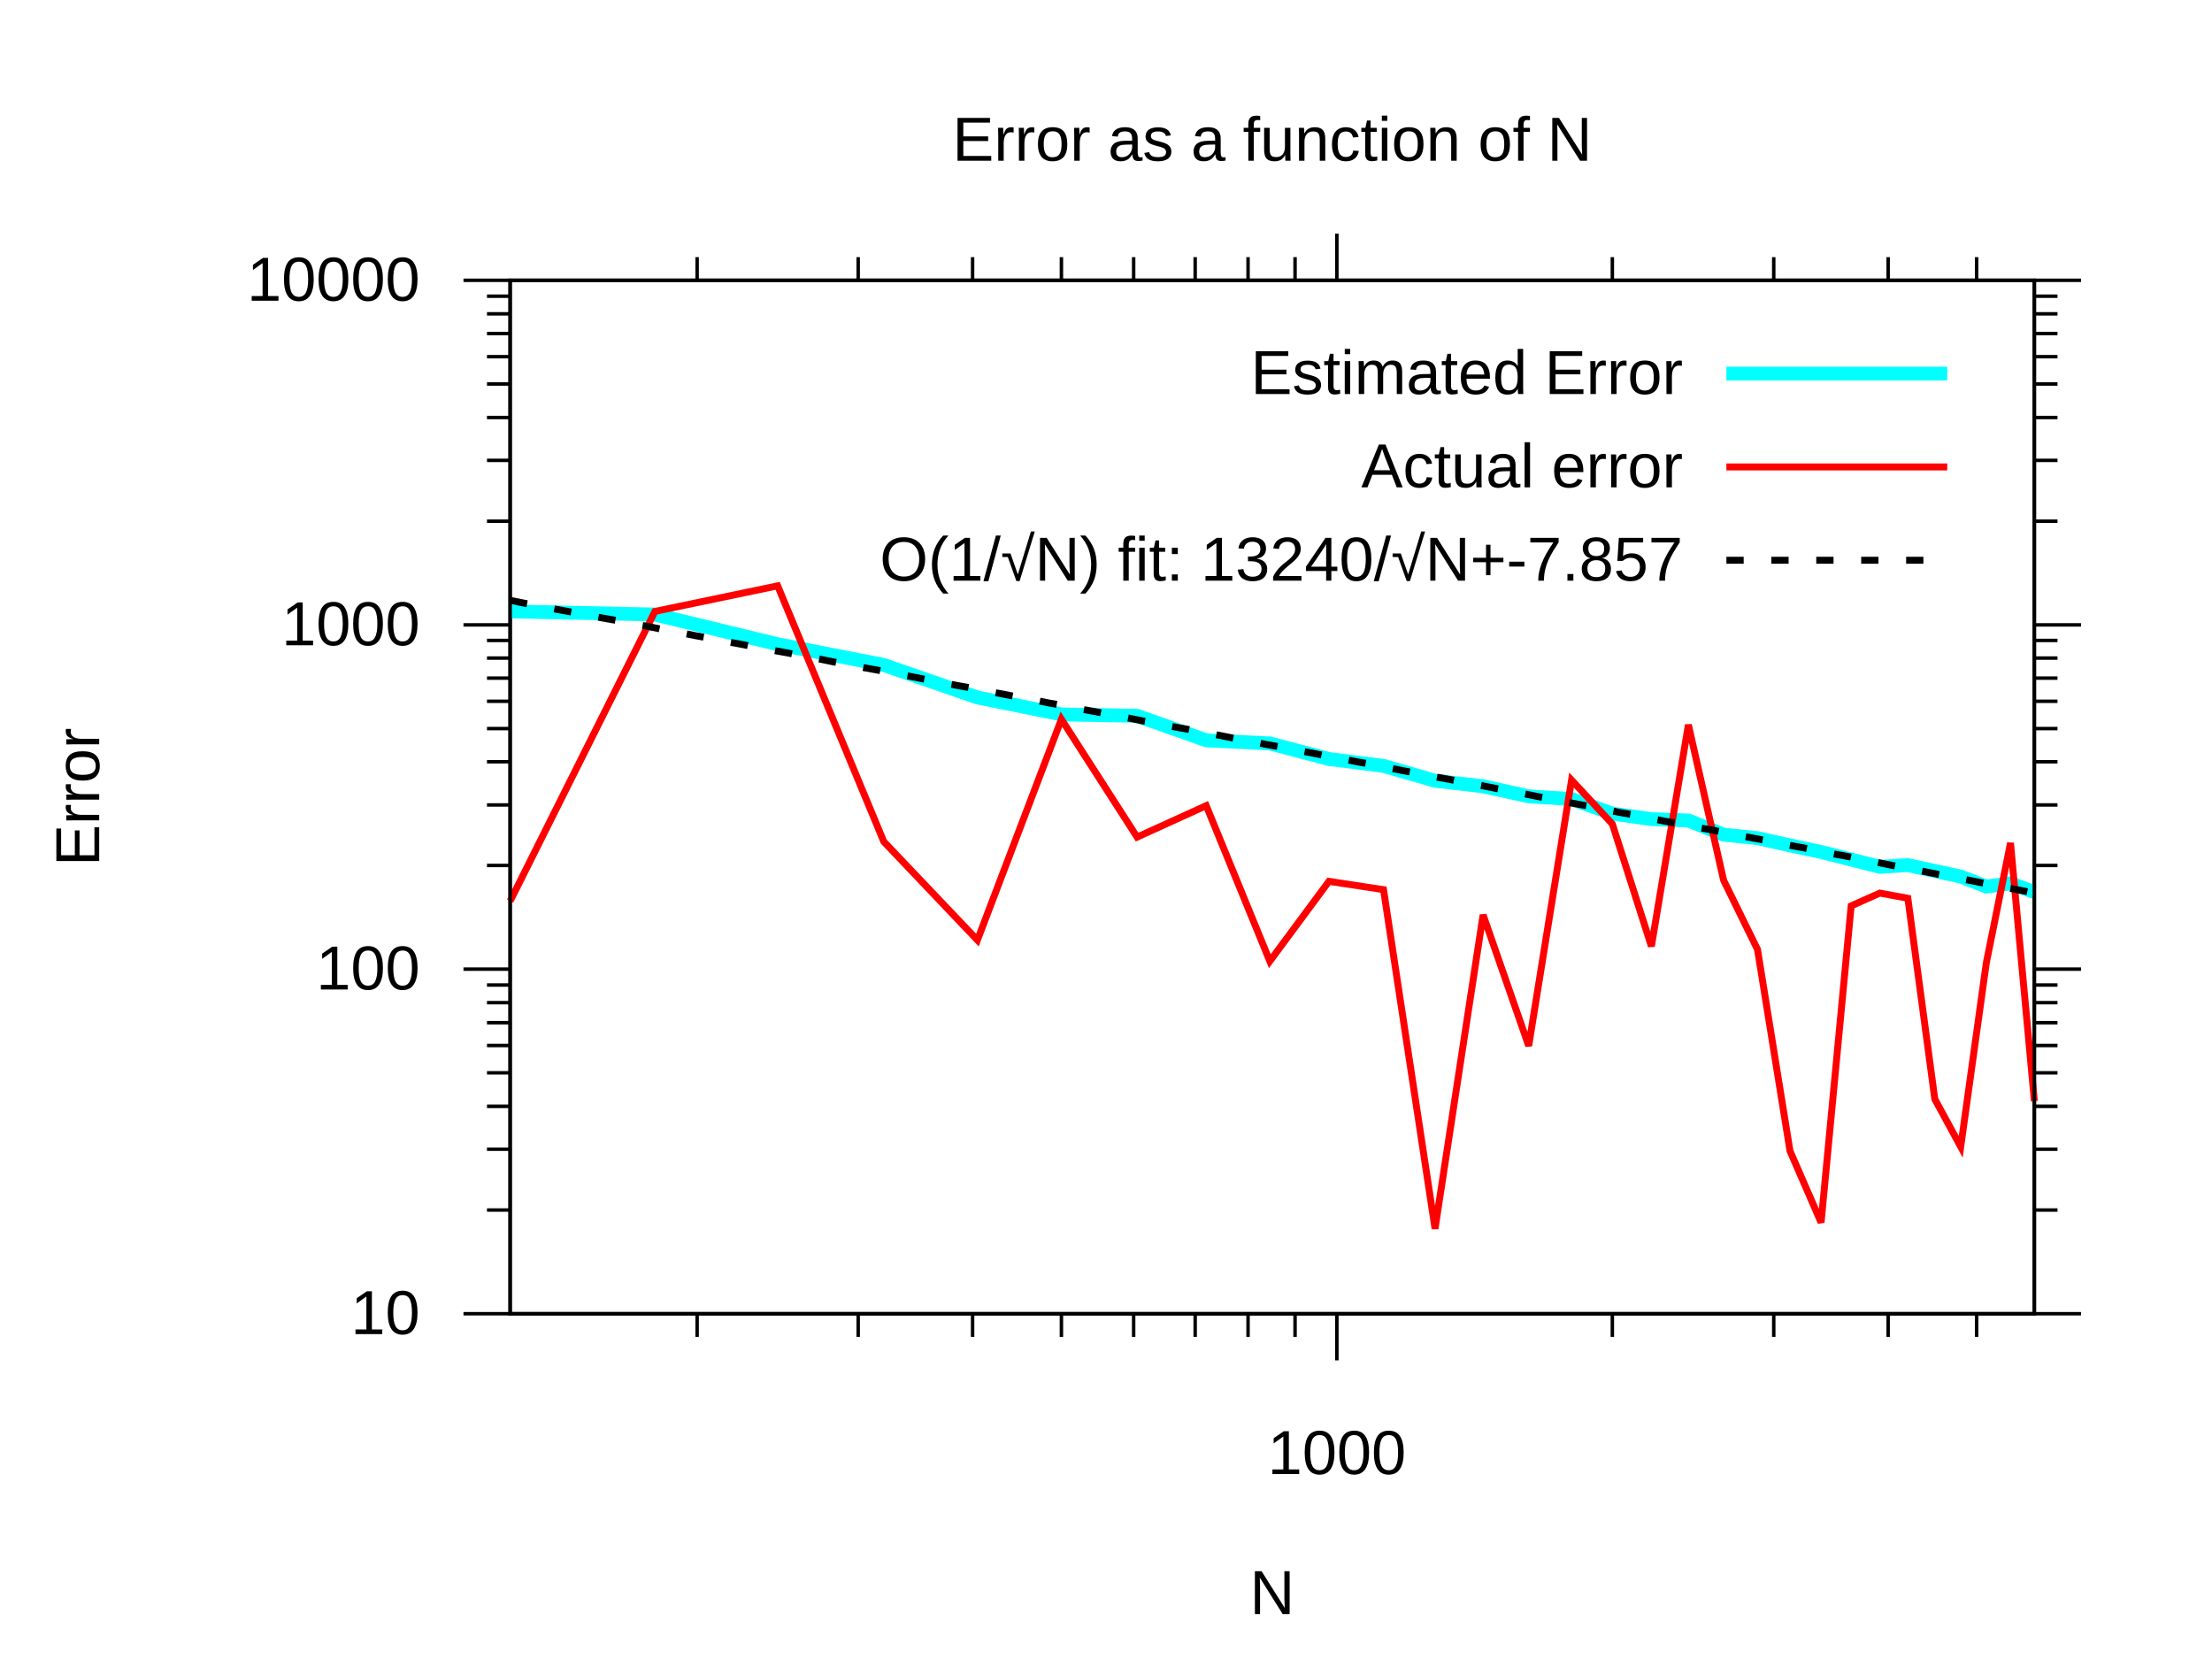
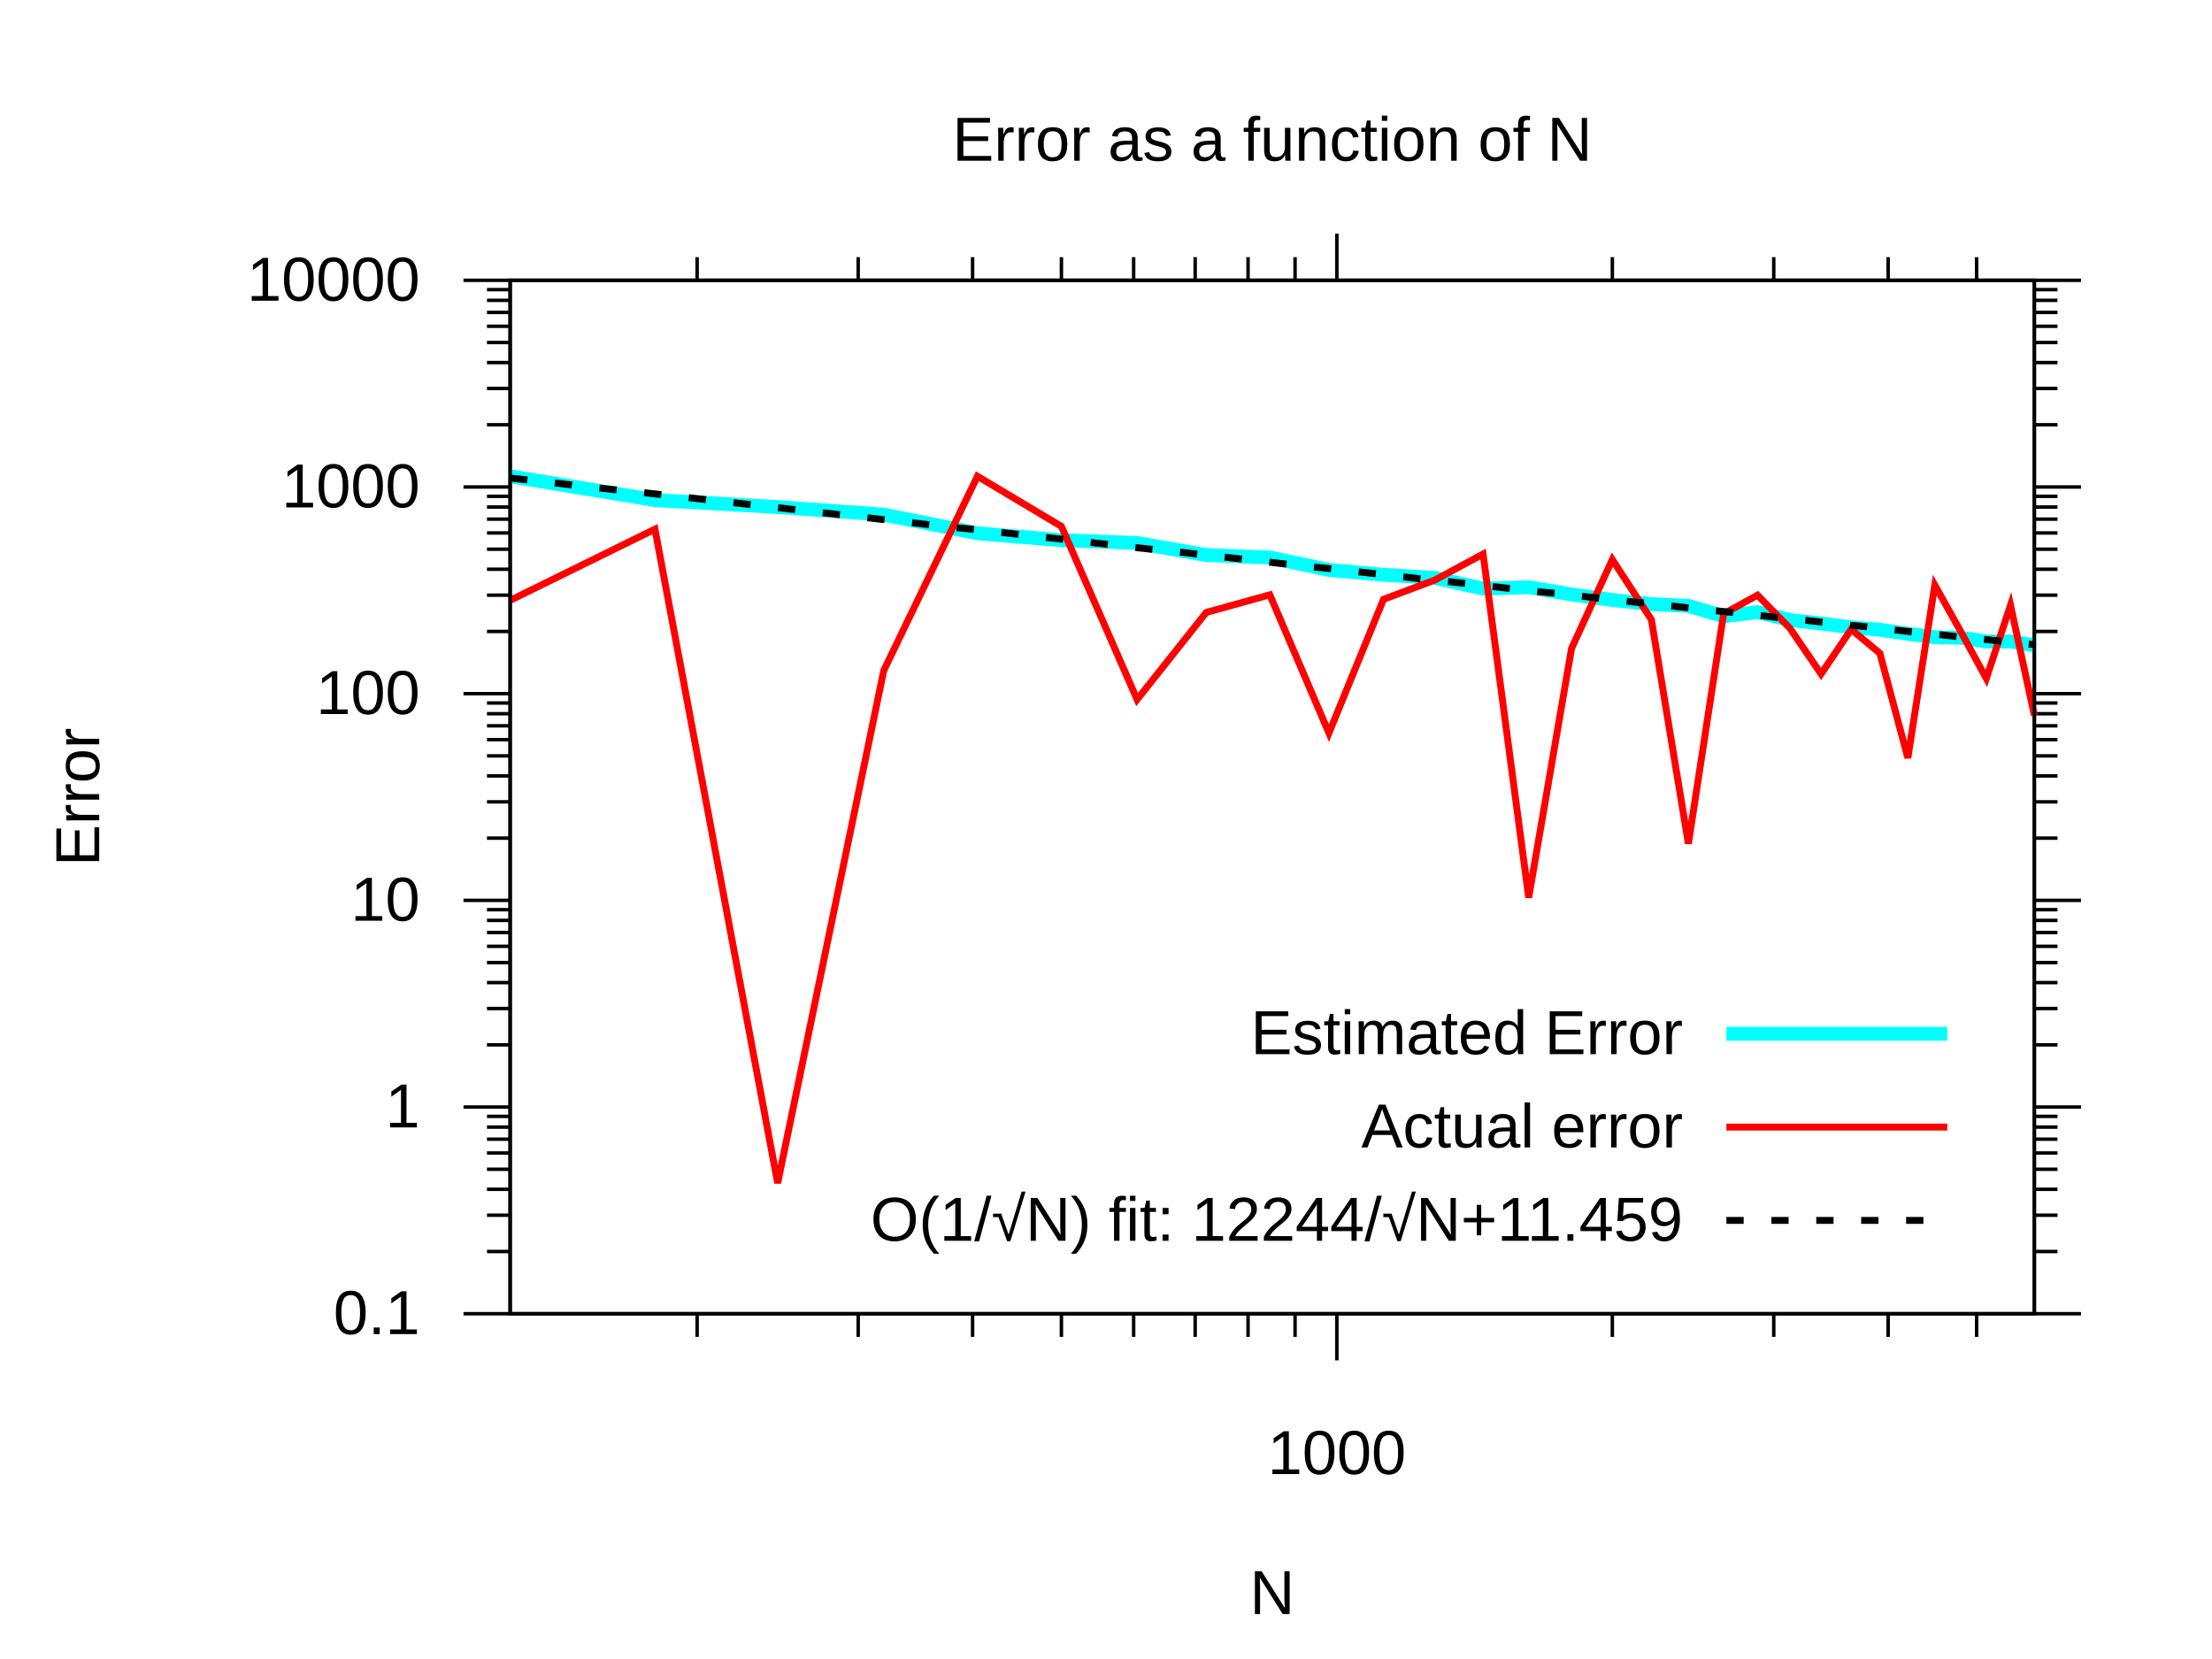
<svg xmlns="http://www.w3.org/2000/svg" xmlns:xlink="http://www.w3.org/1999/xlink" width="640" height="480" viewBox="0 0 640 480">
  <g id="gnuplot_canvas">
    <rect x="0" y="0" width="640" height="480" fill="#ffffff" />
    <defs>
      <circle id="gpDot" r="0.5" stroke-width="0.5" stroke="currentColor" />
      <path id="gpPt0" stroke-width="0.148" stroke="currentColor" d="M-1,0 h2 M0,-1 v2" />
      <path id="gpPt1" stroke-width="0.148" stroke="currentColor" d="M-1,-1 L1,1 M1,-1 L-1,1" />
      <path id="gpPt2" stroke-width="0.148" stroke="currentColor" d="M-1,0 L1,0 M0,-1 L0,1 M-1,-1 L1,1 M-1,1 L1,-1" />
      <rect id="gpPt3" stroke-width="0.148" stroke="currentColor" x="-1" y="-1" width="2" height="2" />
      <rect id="gpPt4" stroke-width="0.148" stroke="currentColor" fill="currentColor" x="-1" y="-1" width="2" height="2" />
      <circle id="gpPt5" stroke-width="0.148" stroke="currentColor" cx="0" cy="0" r="1" />
      <use xlink:href="#gpPt5" id="gpPt6" fill="currentColor" stroke="none" />
      <path id="gpPt7" stroke-width="0.148" stroke="currentColor" d="M0,-1.33 L-1.33,0.67 L1.33,0.67 z" />
      <use xlink:href="#gpPt7" id="gpPt8" fill="currentColor" stroke="none" />
      <use xlink:href="#gpPt7" id="gpPt9" stroke="currentColor" transform="rotate(180)" />
      <use xlink:href="#gpPt9" id="gpPt10" fill="currentColor" stroke="none" />
      <use xlink:href="#gpPt3" id="gpPt11" stroke="currentColor" transform="rotate(45)" />
      <use xlink:href="#gpPt11" id="gpPt12" fill="currentColor" stroke="none" />
      <path id="gpPt13" stroke-width="0.148" stroke="currentColor" d="M0,1.330 L1.265,0.411 L0.782,-1.067 L-0.782,-1.076 L-1.265,0.411 z" />
      <use xlink:href="#gpPt13" id="gpPt14" fill="currentColor" stroke="none" />
      <filter id="textbox" filterUnits="objectBoundingBox" x="0" y="0" height="1" width="1">
        <feFlood flood-color="#FFFFFF" flood-opacity="1" result="bgnd" />
        <feComposite in="SourceGraphic" in2="bgnd" operator="atop" />
      </filter>
      <filter id="greybox" filterUnits="objectBoundingBox" x="0" y="0" height="1" width="1">
        <feFlood flood-color="lightgrey" flood-opacity="1" result="grey" />
        <feComposite in="SourceGraphic" in2="grey" operator="atop" />
      </filter>
    </defs>
    <g fill="none" color="#FFFFFF" stroke="currentColor" stroke-width="1.00" stroke-linecap="butt" stroke-linejoin="miter">
</g>
    <g fill="none" color="black" stroke="currentColor" stroke-width="1.00" stroke-linecap="butt" stroke-linejoin="miter">
      <path stroke="black" d="M147.6,380.1 L134.1,380.1 M588.6,380.1 L602.1,380.1  " />
      <g transform="translate(121.5,386.0)" stroke="none" fill="black" font-family="Arial" font-size="18.00" text-anchor="end">
        <text>
+           <tspan font-family="Arial"> 0.1</tspan>
+         </text>
+       </g>
+     </g>
+     <g fill="none" color="black" stroke="currentColor" stroke-width="1.00" stroke-linecap="butt" stroke-linejoin="miter">
+       <path stroke="black" d="M147.6,362.1 L140.9,362.1 M588.6,362.1 L595.3,362.1 M147.6,351.6 L140.9,351.6 M588.6,351.6 L595.3,351.6   M147.6,344.1 L140.9,344.1 M588.6,344.1 L595.3,344.1 M147.6,338.3 L140.9,338.3 M588.6,338.3 L595.3,338.3   M147.6,333.6 L140.9,333.6 M588.6,333.6 L595.3,333.6 M147.6,329.6 L140.9,329.6 M588.6,329.6 L595.3,329.6   M147.6,326.1 L140.9,326.1 M588.6,326.1 L595.3,326.1 M147.6,323.0 L140.9,323.0 M588.6,323.0 L595.3,323.0   M147.6,320.3 L134.1,320.3 M588.6,320.3 L602.1,320.3  " />
+       <g transform="translate(121.5,326.2)" stroke="none" fill="black" font-family="Arial" font-size="18.00" text-anchor="end">
+         <text>
+           <tspan font-family="Arial"> 1</tspan>
+         </text>
+       </g>
+     </g>
+     <g fill="none" color="black" stroke="currentColor" stroke-width="1.00" stroke-linecap="butt" stroke-linejoin="miter">
+       <path stroke="black" d="M147.6,302.3 L140.9,302.3 M588.6,302.3 L595.3,302.3 M147.6,291.8 L140.9,291.8 M588.6,291.8 L595.3,291.8   M147.6,284.3 L140.9,284.3 M588.6,284.3 L595.3,284.3 M147.6,278.5 L140.9,278.5 M588.6,278.5 L595.3,278.5   M147.6,273.8 L140.9,273.8 M588.6,273.8 L595.3,273.8 M147.6,269.8 L140.9,269.8 M588.6,269.8 L595.3,269.8   M147.6,266.3 L140.9,266.3 M588.6,266.3 L595.3,266.3 M147.6,263.2 L140.9,263.2 M588.6,263.2 L595.3,263.2   M147.6,260.5 L134.1,260.5 M588.6,260.5 L602.1,260.5  " />
+       <g transform="translate(121.5,266.4)" stroke="none" fill="black" font-family="Arial" font-size="18.00" text-anchor="end">
+         <text>
          <tspan font-family="Arial"> 10</tspan>
        </text>
      </g>
    </g>
    <g fill="none" color="black" stroke="currentColor" stroke-width="1.00" stroke-linecap="butt" stroke-linejoin="miter">
-       <path stroke="black" d="M147.6,350.1 L140.9,350.1 M588.6,350.1 L595.3,350.1 M147.6,332.5 L140.9,332.5 M588.6,332.5 L595.3,332.5   M147.6,320.1 L140.9,320.1 M588.6,320.1 L595.3,320.1 M147.6,310.4 L140.9,310.4 M588.6,310.4 L595.3,310.4   M147.6,302.5 L140.9,302.5 M588.6,302.5 L595.3,302.5 M147.6,295.9 L140.9,295.9 M588.6,295.9 L595.3,295.9   M147.6,290.1 L140.9,290.1 M588.6,290.1 L595.3,290.1 M147.6,285.0 L140.9,285.0 M588.6,285.0 L595.3,285.0   M147.6,280.4 L134.1,280.4 M588.6,280.4 L602.1,280.4  " />
-       <g transform="translate(121.5,286.3)" stroke="none" fill="black" font-family="Arial" font-size="18.00" text-anchor="end">
+       <path stroke="black" d="M147.6,242.5 L140.9,242.5 M588.6,242.5 L595.3,242.5 M147.6,232.0 L140.9,232.0 M588.6,232.0 L595.3,232.0   M147.6,224.5 L140.9,224.5 M588.6,224.5 L595.3,224.5 M147.6,218.7 L140.9,218.7 M588.6,218.7 L595.3,218.7   M147.6,214.0 L140.9,214.0 M588.6,214.0 L595.3,214.0 M147.6,210.0 L140.9,210.0 M588.6,210.0 L595.3,210.0   M147.6,206.5 L140.9,206.5 M588.6,206.5 L595.3,206.5 M147.6,203.4 L140.9,203.4 M588.6,203.4 L595.3,203.4   M147.6,200.7 L134.1,200.7 M588.6,200.7 L602.1,200.7  " />
+       <g transform="translate(121.5,206.6)" stroke="none" fill="black" font-family="Arial" font-size="18.00" text-anchor="end">
        <text>
          <tspan font-family="Arial"> 100</tspan>
        </text>
      </g>
    </g>
    <g fill="none" color="black" stroke="currentColor" stroke-width="1.00" stroke-linecap="butt" stroke-linejoin="miter">
-       <path stroke="black" d="M147.6,250.4 L140.9,250.4 M588.6,250.4 L595.3,250.4 M147.6,232.9 L140.9,232.9 M588.6,232.9 L595.3,232.9   M147.6,220.4 L140.9,220.4 M588.6,220.4 L595.3,220.4 M147.6,210.8 L140.9,210.8 M588.6,210.8 L595.3,210.8   M147.6,202.9 L140.9,202.9 M588.6,202.9 L595.3,202.9 M147.6,196.2 L140.9,196.2 M588.6,196.2 L595.3,196.2   M147.6,190.4 L140.9,190.4 M588.6,190.4 L595.3,190.4 M147.6,185.3 L140.9,185.3 M588.6,185.3 L595.3,185.3   M147.6,180.8 L134.1,180.8 M588.6,180.8 L602.1,180.8  " />
-       <g transform="translate(121.5,186.7)" stroke="none" fill="black" font-family="Arial" font-size="18.00" text-anchor="end">
+       <path stroke="black" d="M147.6,182.7 L140.9,182.7 M588.6,182.7 L595.3,182.7 M147.6,172.2 L140.9,172.2 M588.6,172.2 L595.3,172.2   M147.6,164.7 L140.9,164.7 M588.6,164.7 L595.3,164.7 M147.6,158.9 L140.9,158.9 M588.6,158.9 L595.3,158.9   M147.6,154.2 L140.9,154.2 M588.6,154.2 L595.3,154.2 M147.6,150.2 L140.9,150.2 M588.6,150.2 L595.3,150.2   M147.6,146.7 L140.9,146.7 M588.6,146.7 L595.3,146.7 M147.6,143.6 L140.9,143.6 M588.6,143.6 L595.3,143.6   M147.6,140.9 L134.1,140.9 M588.6,140.9 L602.1,140.9  " />
+       <g transform="translate(121.5,146.8)" stroke="none" fill="black" font-family="Arial" font-size="18.00" text-anchor="end">
        <text>
          <tspan font-family="Arial"> 1000</tspan>
        </text>
      </g>
    </g>
    <g fill="none" color="black" stroke="currentColor" stroke-width="1.00" stroke-linecap="butt" stroke-linejoin="miter">
-       <path stroke="black" d="M147.6,150.8 L140.9,150.8 M588.6,150.8 L595.3,150.8 M147.6,133.2 L140.9,133.2 M588.6,133.2 L595.3,133.2   M147.6,120.8 L140.9,120.8 M588.6,120.8 L595.3,120.8 M147.6,111.1 L140.9,111.1 M588.6,111.1 L595.3,111.1   M147.6,103.2 L140.9,103.2 M588.6,103.2 L595.3,103.2 M147.6,96.5 L140.9,96.5 M588.6,96.5 L595.3,96.5   M147.6,90.8 L140.9,90.8 M588.6,90.8 L595.3,90.8 M147.6,85.7 L140.9,85.7 M588.6,85.7 L595.3,85.7   M147.6,81.1 L134.1,81.1 M588.6,81.1 L602.1,81.1  " />
+       <path stroke="black" d="M147.6,122.9 L140.9,122.9 M588.6,122.9 L595.3,122.9 M147.6,112.4 L140.9,112.4 M588.6,112.4 L595.3,112.4   M147.6,104.9 L140.9,104.9 M588.6,104.9 L595.3,104.9 M147.6,99.1 L140.9,99.1 M588.6,99.1 L595.3,99.1   M147.6,94.4 L140.9,94.4 M588.6,94.4 L595.3,94.4 M147.6,90.4 L140.9,90.4 M588.6,90.4 L595.3,90.4   M147.6,86.9 L140.9,86.9 M588.6,86.9 L595.3,86.9 M147.6,83.8 L140.9,83.8 M588.6,83.8 L595.3,83.8   M147.6,81.1 L134.1,81.1 M588.6,81.1 L602.1,81.1  " />
      <g transform="translate(121.5,87.0)" stroke="none" fill="black" font-family="Arial" font-size="18.00" text-anchor="end">
        <text>
          <tspan font-family="Arial"> 10000</tspan>
        </text>
      </g>
    </g>
    <g fill="none" color="black" stroke="currentColor" stroke-width="1.00" stroke-linecap="butt" stroke-linejoin="miter">
      <path stroke="black" d="M201.7,380.1 L201.7,386.8 M201.7,81.1 L201.7,74.4 M248.3,380.1 L248.3,386.8 M248.3,81.1 L248.3,74.4   M281.4,380.1 L281.4,386.8 M281.4,81.1 L281.4,74.4 M307.1,380.1 L307.1,386.8 M307.1,81.1 L307.1,74.4   M328.0,380.1 L328.0,386.8 M328.0,81.1 L328.0,74.4 M345.8,380.1 L345.8,386.8 M345.8,81.1 L345.8,74.4   M361.1,380.1 L361.1,386.8 M361.1,81.1 L361.1,74.4 M374.7,380.1 L374.7,386.8 M374.7,81.1 L374.7,74.4   M386.8,380.1 L386.8,393.6 M386.8,81.1 L386.8,67.6  " />
      <g transform="translate(386.8,426.5)" stroke="none" fill="black" font-family="Arial" font-size="18.00" text-anchor="middle">
        <text>
          <tspan font-family="Arial"> 1000</tspan>
        </text>
      </g>
    </g>
    <g fill="none" color="black" stroke="currentColor" stroke-width="1.00" stroke-linecap="butt" stroke-linejoin="miter">
      <path stroke="black" d="M466.5,380.1 L466.5,386.8 M466.5,81.1 L466.5,74.4 M513.2,380.1 L513.2,386.8 M513.2,81.1 L513.2,74.4   M546.3,380.1 L546.3,386.8 M546.3,81.1 L546.3,74.4 M571.9,380.1 L571.9,386.8 M571.9,81.1 L571.9,74.4    " />
    </g>
    <g fill="none" color="black" stroke="currentColor" stroke-width="1.00" stroke-linecap="butt" stroke-linejoin="miter">
      <path stroke="black" d="M147.6,81.1 L147.6,380.1 L588.6,380.1 L588.6,81.1 L147.6,81.1 Z  " />
    </g>
    <g fill="none" color="black" stroke="currentColor" stroke-width="1.00" stroke-linecap="butt" stroke-linejoin="miter">
      <g transform="translate(28.7,230.6) rotate(270)" stroke="none" fill="black" font-family="Arial" font-size="18.00" text-anchor="middle">
        <text>
          <tspan font-family="Arial">Error</tspan>
        </text>
      </g>
    </g>
    <g fill="none" color="black" stroke="currentColor" stroke-width="1.00" stroke-linecap="butt" stroke-linejoin="miter">
      <g transform="translate(368.1,467.0)" stroke="none" fill="black" font-family="Arial" font-size="18.00" text-anchor="middle">
        <text>
          <tspan font-family="Arial">N</tspan>
        </text>
      </g>
    </g>
    <g fill="none" color="black" stroke="currentColor" stroke-width="1.00" stroke-linecap="butt" stroke-linejoin="miter">
      <g transform="translate(368.1,46.5)" stroke="none" fill="black" font-family="Arial" font-size="18.00" text-anchor="middle">
        <text>
          <tspan font-family="Arial">Error as a function of N</tspan>
        </text>
      </g>
    </g>
    <g fill="none" color="black" stroke="currentColor" stroke-width="1.00" stroke-linecap="butt" stroke-linejoin="miter">
</g>
    <g id="gnuplot_plot_1">
      <g fill="none" color="#FFFFFF" stroke="currentColor" stroke-width="4.00" stroke-linecap="butt" stroke-linejoin="miter">
</g>
      <g fill="none" color="black" stroke="currentColor" stroke-width="4.00" stroke-linecap="butt" stroke-linejoin="miter">
-         <g transform="translate(486.9,114.0)" stroke="none" fill="black" font-family="Arial" font-size="18.00" text-anchor="end">
+         <g transform="translate(486.9,305.0)" stroke="none" fill="black" font-family="Arial" font-size="18.00" text-anchor="end">
          <text>
            <tspan font-family="Arial">Estimated Error</tspan>
          </text>
        </g>
      </g>
      <g fill="none" color="black" stroke="currentColor" stroke-width="4.00" stroke-linecap="butt" stroke-linejoin="miter">
-         <path stroke="rgb(  0, 255, 255)" d="M499.5,108.1 L563.4,108.1 M147.6,176.9 L189.5,177.8 L225.0,186.4 L255.7,192.4 L282.8,201.8 L307.1,206.7   L329.0,207.1 L349.0,214.2 L367.4,215.1 L384.5,219.6 L400.3,221.6 L415.2,225.9 L429.1,227.5 L442.3,230.4   L454.7,231.2 L466.5,235.4 L477.8,237.0 L488.5,237.4 L498.7,241.5 L508.5,242.5 L517.9,244.6 L526.9,246.5   L535.6,248.7 L543.9,250.8 L552.0,250.3 L559.8,252.0 L567.3,253.6 L574.7,256.5 L581.7,255.6 L588.6,258.1    " />
+         <path stroke="rgb(  0, 255, 255)" d="M499.5,299.1 L563.4,299.1 M147.6,137.8 L189.5,144.7 L225.0,146.7 L255.7,148.9 L282.8,154.3 L307.1,156.3   L329.0,157.1 L349.0,160.6 L367.4,161.3 L384.5,164.9 L400.3,166.3 L415.2,167.2 L429.1,170.3 L442.3,169.9   L454.7,172.0 L466.5,173.6 L477.8,174.8 L488.5,175.3 L498.7,178.3 L508.5,177.1 L517.9,179.4 L526.9,180.4   L535.6,181.5 L543.9,182.2 L552.0,183.4 L559.8,184.4 L567.3,184.5 L574.7,185.6 L581.7,185.6 L588.6,186.7    " />
      </g>
    </g>
    <g id="gnuplot_plot_2">
      <g fill="none" color="#FFFFFF" stroke="rgb(  0, 255, 255)" stroke-width="2.00" stroke-linecap="butt" stroke-linejoin="miter">
</g>
      <g fill="none" color="black" stroke="currentColor" stroke-width="2.00" stroke-linecap="butt" stroke-linejoin="miter">
-         <g transform="translate(486.9,141.0)" stroke="none" fill="black" font-family="Arial" font-size="18.00" text-anchor="end">
+         <g transform="translate(486.9,332.0)" stroke="none" fill="black" font-family="Arial" font-size="18.00" text-anchor="end">
          <text>
            <tspan font-family="Arial">Actual error</tspan>
          </text>
        </g>
      </g>
      <g fill="none" color="black" stroke="currentColor" stroke-width="2.00" stroke-linecap="butt" stroke-linejoin="miter">
-         <path stroke="rgb(255,   0,   0)" d="M499.5,135.1 L563.4,135.1 M147.6,260.7 L189.5,176.9 L225.0,169.5 L255.7,243.5 L282.8,272.0 L307.1,208.1   L329.0,242.2 L349.0,233.1 L367.4,278.1 L384.5,255.0 L400.3,257.4 L415.2,355.5 L429.1,264.7 L442.3,302.6   L454.7,225.7 L466.5,238.4 L477.8,273.8 L488.5,209.7 L498.7,254.7 L508.5,274.7 L517.9,333.0 L526.9,353.7   L535.6,262.1 L543.9,258.4 L552.0,259.9 L559.8,318.0 L567.3,331.8 L574.7,278.6 L581.7,243.9 L588.6,318.6    " />
+         <path stroke="rgb(255,   0,   0)" d="M499.5,326.1 L563.4,326.1 M147.6,173.7 L189.5,153.1 L225.0,342.3 L255.7,194.0 L282.8,137.8 L307.1,152.3   L329.0,202.4 L349.0,177.2 L367.4,172.1 L384.5,212.1 L400.3,173.4 L415.2,167.8 L429.1,160.3 L442.3,259.7   L454.7,187.6 L466.5,161.9 L477.8,179.3 L488.5,244.1 L498.7,177.6 L508.5,172.2 L517.9,181.8 L526.9,195.0   L535.6,182.1 L543.9,189.0 L552.0,219.3 L559.8,169.3 L567.3,182.7 L574.7,196.3 L581.7,175.1 L588.6,207.0    " />
      </g>
    </g>
    <g id="gnuplot_plot_3">
      <g fill="none" color="black" stroke="currentColor" stroke-width="2.00" stroke-linecap="butt" stroke-linejoin="miter">
-         <g transform="translate(486.9,168.0)" stroke="none" fill="black" font-family="Arial" font-size="18.00" text-anchor="end">
+         <g transform="translate(486.9,359.0)" stroke="none" fill="black" font-family="Arial" font-size="18.00" text-anchor="end">
          <text>
-             <tspan font-family="Arial">O(1/√N) fit: 13240/√N+-7.857</tspan>
+             <tspan font-family="Arial">O(1/√N) fit: 12244/√N+11.459</tspan>
          </text>
        </g>
      </g>
      <g fill="none" color="black" stroke="currentColor" stroke-width="2.00" stroke-linecap="butt" stroke-linejoin="miter">
-         <path stroke="rgb(  0,   0,   0)" stroke-dasharray=" 5,8" d="M499.5,162.1 L563.4,162.1 M147.6,173.7 L152.1,174.6 L156.5,175.4 L161.0,176.3 L165.4,177.1 L169.9,178.0   L174.3,178.8 L178.8,179.6 L183.2,180.5 L187.7,181.3 L192.1,182.2 L196.6,183.0 L201.1,183.9 L205.5,184.7   L210.0,185.6 L214.4,186.4 L218.9,187.3 L223.3,188.1 L227.8,188.9 L232.2,189.8 L236.7,190.6 L241.1,191.5   L245.6,192.3 L250.1,193.2 L254.5,194.0 L259.0,194.9 L263.4,195.7 L267.9,196.6 L272.3,197.4 L276.8,198.3   L281.2,199.1 L285.7,200.0 L290.1,200.8 L294.6,201.7 L299.1,202.5 L303.5,203.4 L308.0,204.2 L312.4,205.1   L316.9,205.9 L321.3,206.8 L325.8,207.6 L330.2,208.5 L334.7,209.3 L339.1,210.2 L343.6,211.0 L348.1,211.9   L352.5,212.7 L357.0,213.6 L361.4,214.4 L365.9,215.3 L370.3,216.1 L374.8,217.0 L379.2,217.8 L383.7,218.7   L388.1,219.5 L392.6,220.4 L397.1,221.2 L401.5,222.1 L406.0,223.0 L410.4,223.8 L414.9,224.7 L419.3,225.5   L423.8,226.4 L428.2,227.2 L432.7,228.1 L437.1,228.9 L441.6,229.8 L446.1,230.7 L450.5,231.5 L455.0,232.4   L459.4,233.2 L463.9,234.1 L468.3,235.0 L472.8,235.8 L477.2,236.7 L481.7,237.6 L486.1,238.4 L490.6,239.3   L495.1,240.1 L499.5,241.0 L504.0,241.9 L508.4,242.7 L512.9,243.6 L517.3,244.5 L521.8,245.3 L526.2,246.2   L530.7,247.1 L535.1,247.9 L539.6,248.8 L544.1,249.7 L548.5,250.6 L553.0,251.4 L557.4,252.3 L561.9,253.2   L566.3,254.0 L570.8,254.9 L575.2,255.8 L579.7,256.7 L584.1,257.5 L588.6,258.4  " />
+         <path stroke="rgb(  0,   0,   0)" stroke-dasharray=" 5,8" d="M499.5,353.1 L563.4,353.1 M147.6,138.3 L152.1,138.8 L156.5,139.3 L161.0,139.8 L165.4,140.3 L169.9,140.8   L174.3,141.3 L178.8,141.8 L183.2,142.2 L187.7,142.7 L192.1,143.2 L196.6,143.7 L201.1,144.2 L205.5,144.7   L210.0,145.2 L214.4,145.7 L218.9,146.2 L223.3,146.7 L227.8,147.2 L232.2,147.7 L236.7,148.2 L241.1,148.7   L245.6,149.2 L250.1,149.7 L254.5,150.2 L259.0,150.7 L263.4,151.2 L267.9,151.7 L272.3,152.2 L276.8,152.7   L281.2,153.1 L285.7,153.6 L290.1,154.1 L294.6,154.6 L299.1,155.1 L303.5,155.6 L308.0,156.1 L312.4,156.6   L316.9,157.1 L321.3,157.6 L325.8,158.1 L330.2,158.6 L334.7,159.1 L339.1,159.5 L343.6,160.0 L348.1,160.5   L352.5,161.0 L357.0,161.5 L361.4,162.0 L365.9,162.5 L370.3,163.0 L374.8,163.5 L379.2,164.0 L383.7,164.4   L388.1,164.9 L392.6,165.4 L397.1,165.9 L401.5,166.4 L406.0,166.9 L410.4,167.4 L414.9,167.9 L419.3,168.3   L423.8,168.8 L428.2,169.3 L432.7,169.8 L437.1,170.3 L441.6,170.8 L446.1,171.3 L450.5,171.7 L455.0,172.2   L459.4,172.7 L463.9,173.2 L468.3,173.7 L472.8,174.2 L477.2,174.6 L481.7,175.1 L486.1,175.6 L490.6,176.1   L495.1,176.6 L499.5,177.0 L504.0,177.5 L508.4,178.0 L512.9,178.5 L517.3,179.0 L521.8,179.4 L526.2,179.9   L530.7,180.4 L535.1,180.9 L539.6,181.3 L544.1,181.8 L548.5,182.3 L553.0,182.8 L557.4,183.2 L561.9,183.7   L566.3,184.2 L570.8,184.7 L575.2,185.1 L579.7,185.6 L584.1,186.1 L588.6,186.5  " />
      </g>
    </g>
    <g fill="none" color="black" stroke="currentColor" stroke-width="2.00" stroke-linecap="butt" stroke-linejoin="miter">
</g>
    <g fill="none" color="black" stroke="black" stroke-width="1.00" stroke-linecap="butt" stroke-linejoin="miter">
</g>
    <g fill="none" color="black" stroke="currentColor" stroke-width="1.00" stroke-linecap="butt" stroke-linejoin="miter">
      <path stroke="black" d="M147.6,81.1 L147.6,380.1 L588.6,380.1 L588.6,81.1 L147.6,81.1 Z  " />
    </g>
    <g fill="none" color="black" stroke="currentColor" stroke-width="1.00" stroke-linecap="butt" stroke-linejoin="miter">
</g>
  </g>
</svg>
